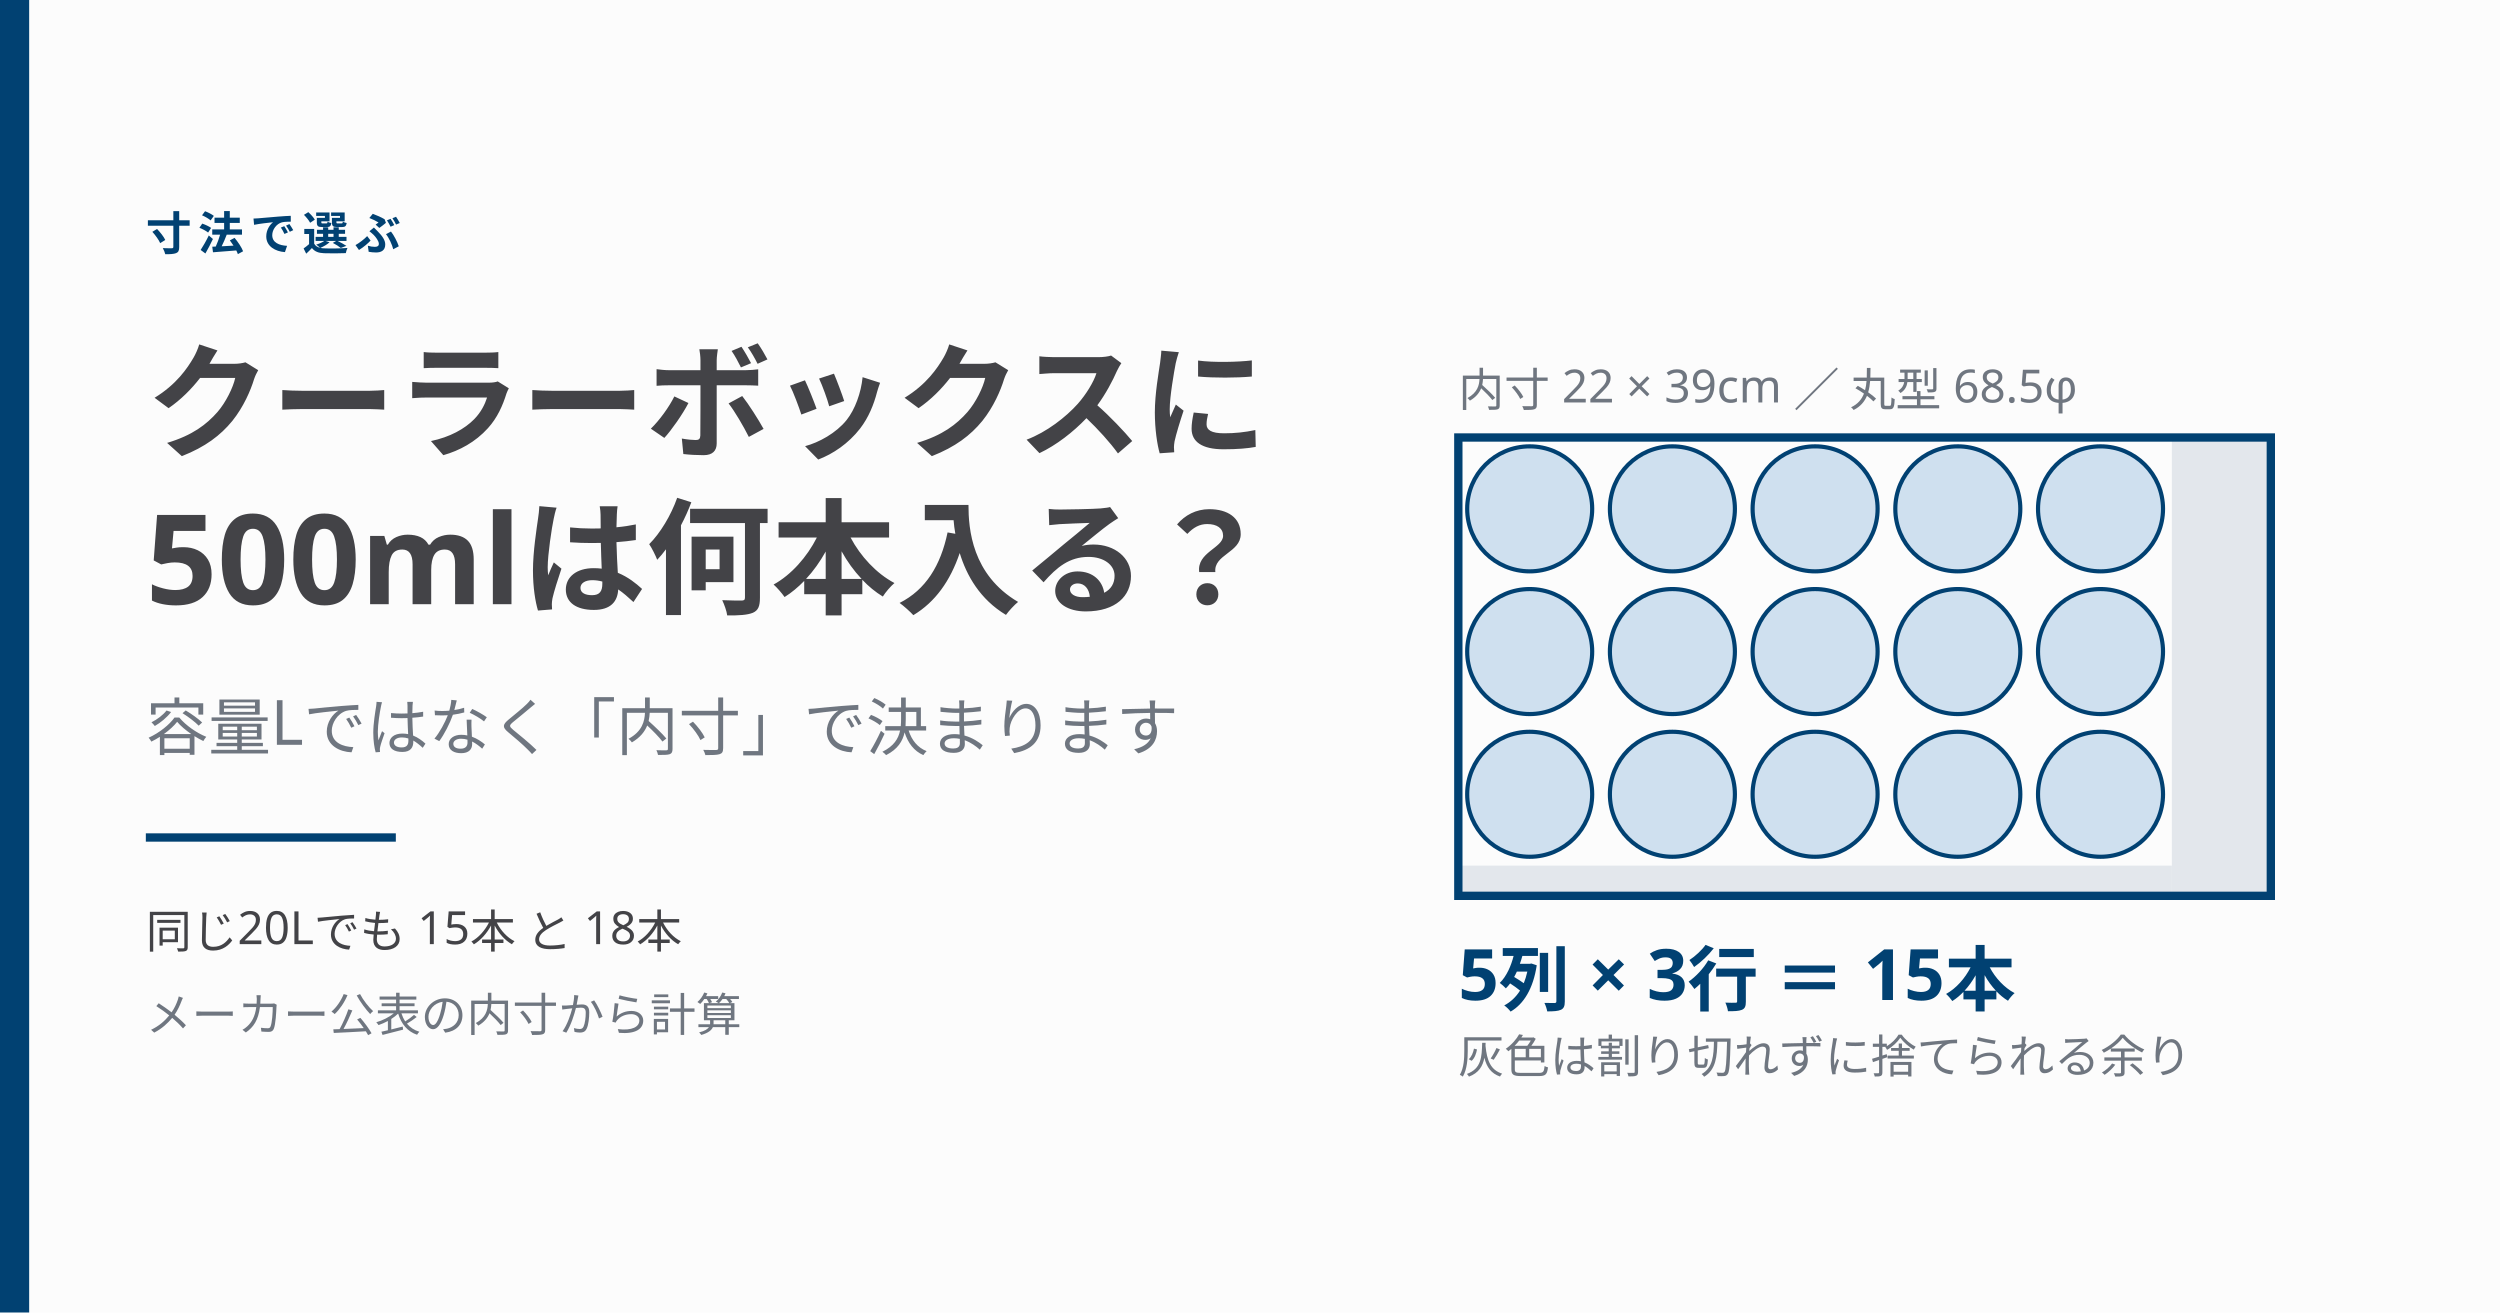
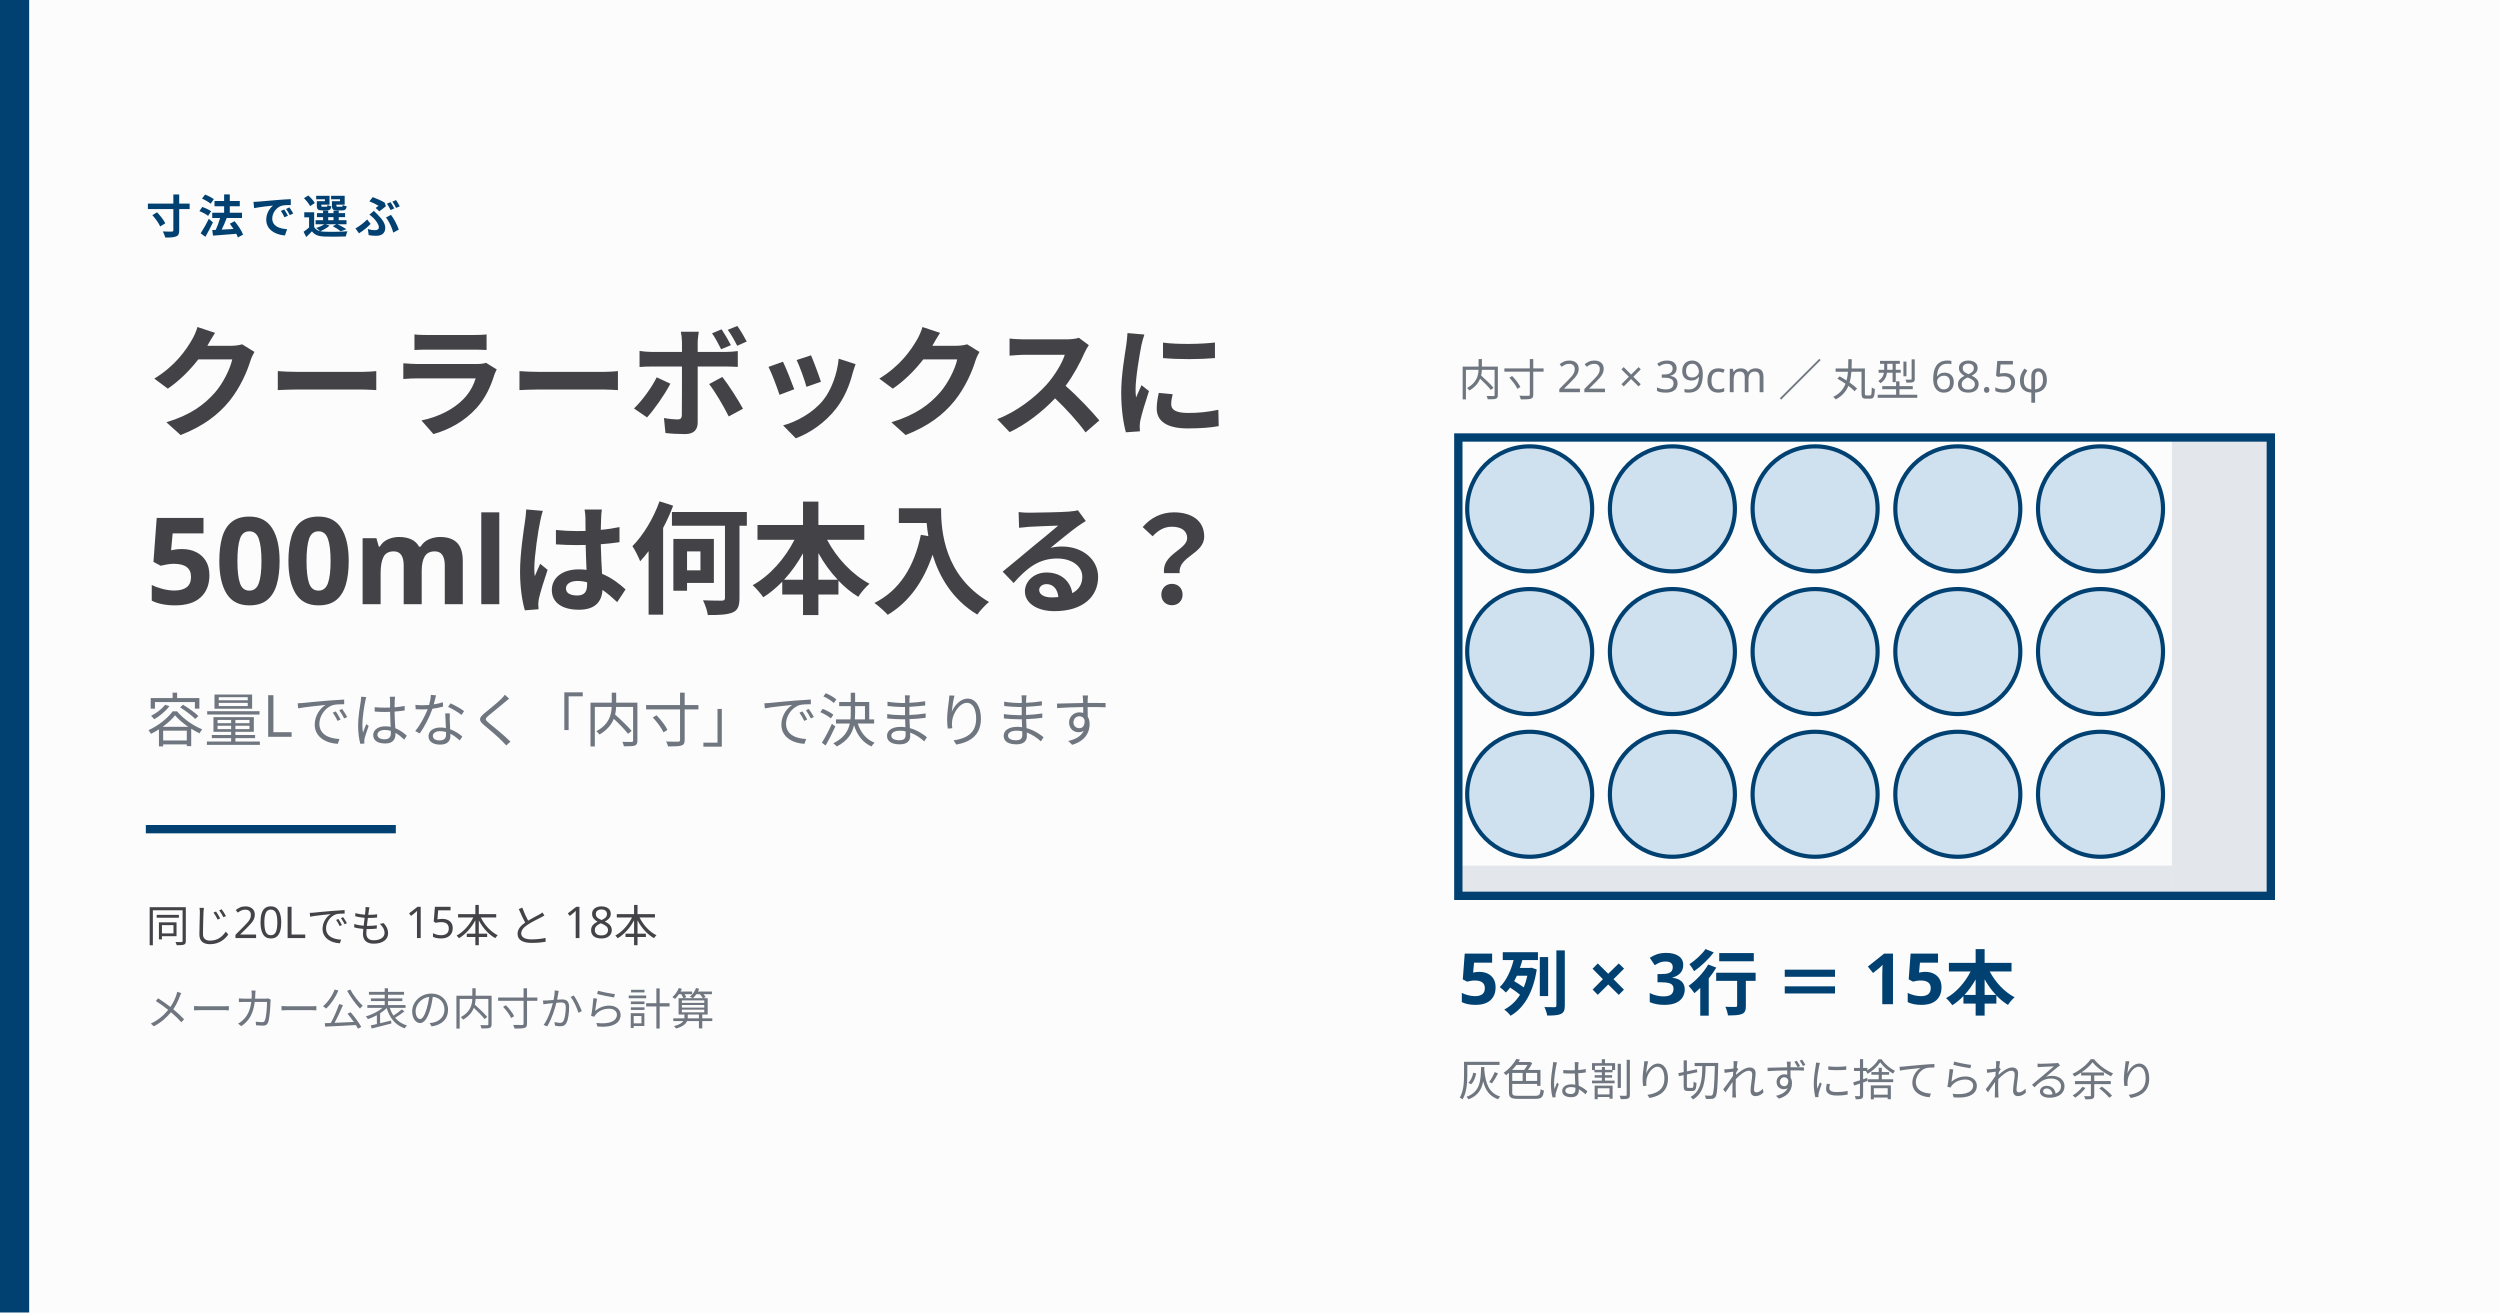
<svg xmlns="http://www.w3.org/2000/svg" viewBox="0 0 1200 630" width="1200" height="630" role="img" aria-label="クーラーボックスに500mlは何本入る？ 内寸22×39cmの床面に、胴径68.5mmの丸型ボトルが5列×3行で15本並ぶ図">
  <style>
    .bg   { fill: #fcfcfc; }
    .navy { fill: #014172; }
    .ink  { fill: #434347; }
    .mute { fill: #6f7680; }
-     .ttl  { font: 700 60px "Hiragino Kaku Gothic ProN","Noto Sans JP",Meiryo,sans-serif; }
-     .sub  { font: 400 30px "Hiragino Kaku Gothic ProN","Noto Sans JP",Meiryo,sans-serif; }
+     .ttl  { font: 700 58px "Hiragino Kaku Gothic ProN","Noto Sans JP",Meiryo,sans-serif; }
+     .sub  { font: 400 28px "Hiragino Kaku Gothic ProN","Noto Sans JP",Meiryo,sans-serif; }
    .tag  { font: 700 22px "Hiragino Kaku Gothic ProN","Noto Sans JP",Meiryo,sans-serif; letter-spacing:.14em; }
-     .note { font: 400 22px "Hiragino Kaku Gothic ProN","Noto Sans JP",Meiryo,sans-serif; }
+     .note { font: 400 21px "Hiragino Kaku Gothic ProN","Noto Sans JP",Meiryo,sans-serif; }
    .num  { font: 700 34px "Hiragino Kaku Gothic ProN","Noto Sans JP",Meiryo,sans-serif; }
    .bottle { fill: #cfe0ef; stroke: #014172; stroke-width: 2; }
    .box    { fill: none; stroke: #014172; stroke-width: 4; }
    .waste  { fill: #e3e7ec; }
  </style>
  <rect class="bg" width="1200" height="630" />
  <rect class="navy" x="0" y="0" width="14" height="630" />
-   <text class="tag navy" x="70" y="120">寸法で選ぶ</text>
-   <text class="ttl ink" x="70" y="215">クーラーボックスに</text>
+   <text class="tag navy" x="70" y="112">寸法で選ぶ</text>
+   <text class="ttl ink" x="70" y="205">クーラーボックスに</text>
  <text class="ttl ink" x="70" y="290">500mlは何本入る？</text>
-   <text class="sub mute" x="70" y="360">容量Lではなく「内寸」で決まります</text>
-   <rect class="navy" x="70" y="400" width="120" height="4" />
-   <text class="note ink" x="70" y="455">同じ20Lでも 15本 と 18本</text>
-   <text class="note mute" x="70" y="495">メーカー公表の内寸から計算</text>
+   <text class="sub mute" x="70" y="356">容量Lではなく「内寸」で決まります</text>
+   <rect class="navy" x="70" y="396" width="120" height="4" />
+   <text class="note ink" x="70" y="452">同じ20Lでも 15本 と 18本</text>
+   <text class="note mute" x="70" y="492">メーカー公表の内寸から計算</text>
+   <text class="note mute" x="700" y="190">内寸 22 × 39cm ／ 丸型 68.5φ</text>
  <rect class="waste" x="1042.5" y="210" width="47.5" height="220" />
  <rect class="waste" x="700" y="415.5" width="342.5" height="14.5" />
  <rect class="box" x="700" y="210" width="390" height="220" />
  <g class="bottle">
    <circle cx="734.25" cy="244.25" r="30" />
    <circle cx="802.75" cy="244.25" r="30" />
    <circle cx="871.25" cy="244.25" r="30" />
    <circle cx="939.75" cy="244.25" r="30" />
    <circle cx="1008.25" cy="244.25" r="30" />
    <circle cx="734.25" cy="312.75" r="30" />
    <circle cx="802.75" cy="312.75" r="30" />
    <circle cx="871.25" cy="312.75" r="30" />
    <circle cx="939.75" cy="312.75" r="30" />
    <circle cx="1008.25" cy="312.75" r="30" />
    <circle cx="734.25" cy="381.25" r="30" />
    <circle cx="802.75" cy="381.25" r="30" />
    <circle cx="871.25" cy="381.25" r="30" />
    <circle cx="939.75" cy="381.25" r="30" />
    <circle cx="1008.25" cy="381.25" r="30" />
  </g>
-   <text class="note mute" x="700" y="195">内寸 22 × 39cm ／ 丸型 68.5φ</text>
-   <text class="num navy" x="700" y="480">5列 × 3行 ＝ 15本</text>
-   <text class="note mute" x="700" y="515">灰色は割り切れずに捨てられる余り</text>
+   <text class="num navy" x="700" y="482">5列 × 3行 ＝ 15本</text>
+   <text class="note mute" x="700" y="526">灰色は割り切れずに捨てられる余り</text>
</svg>
